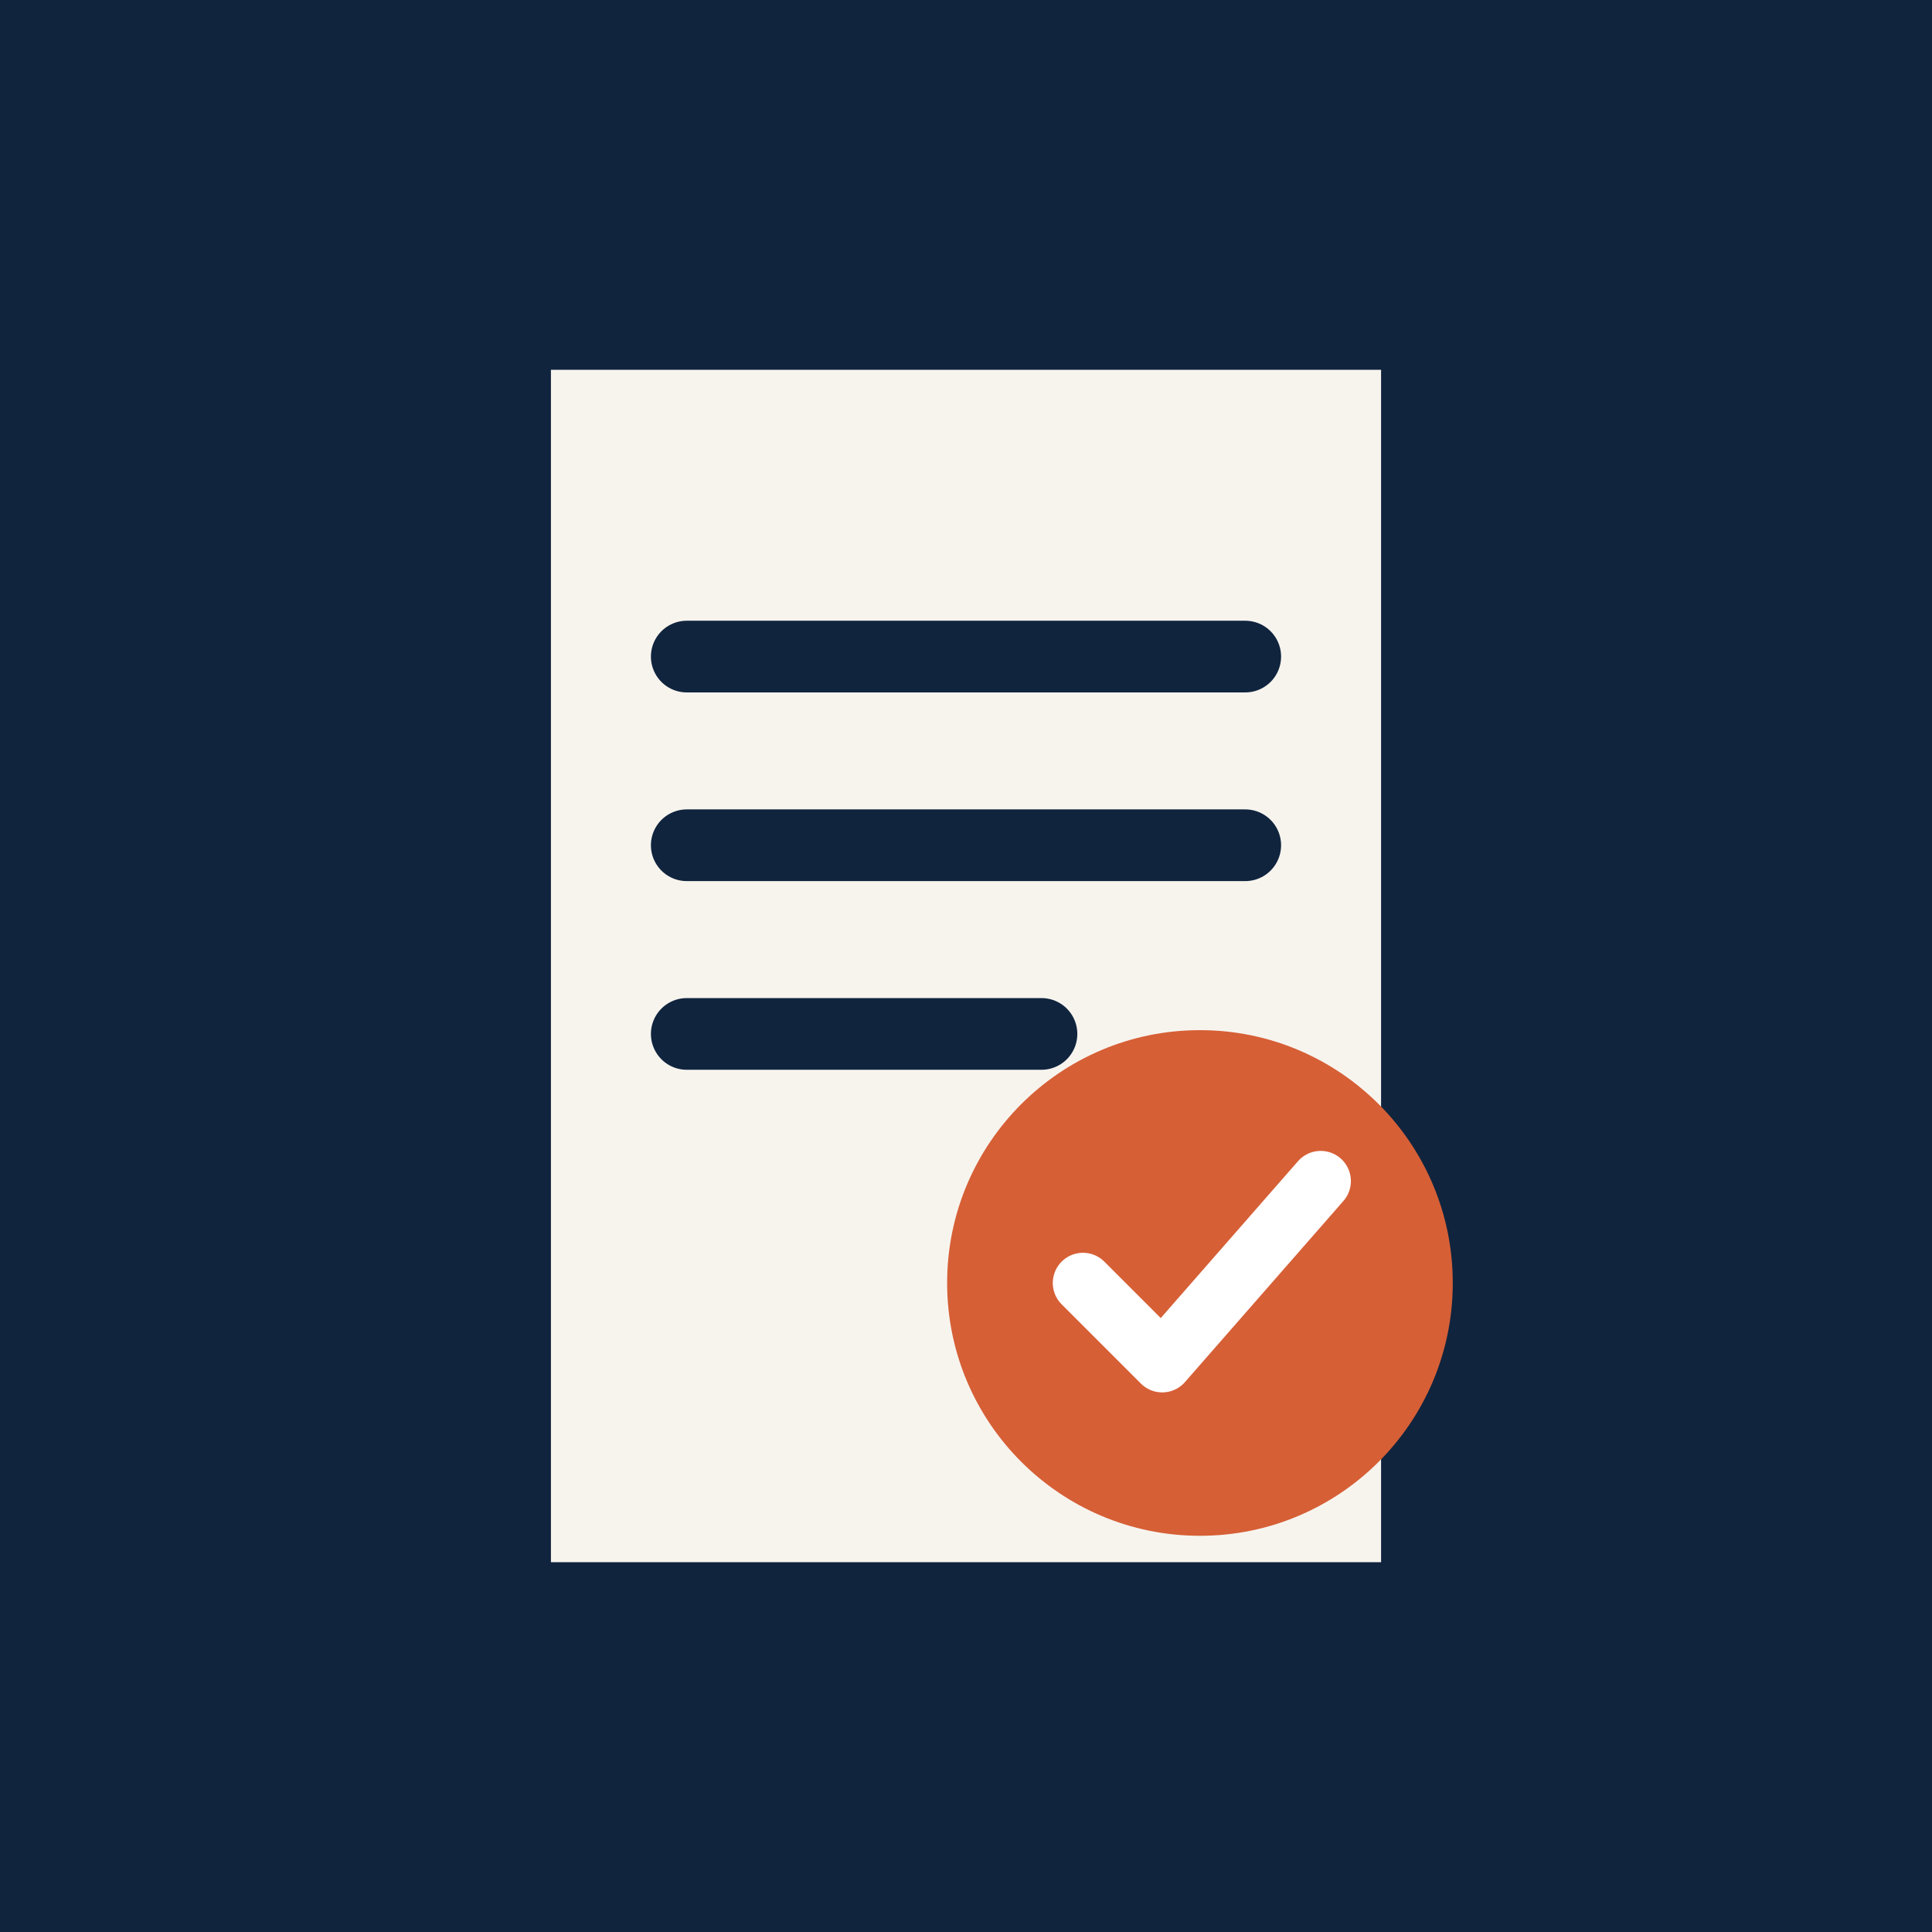
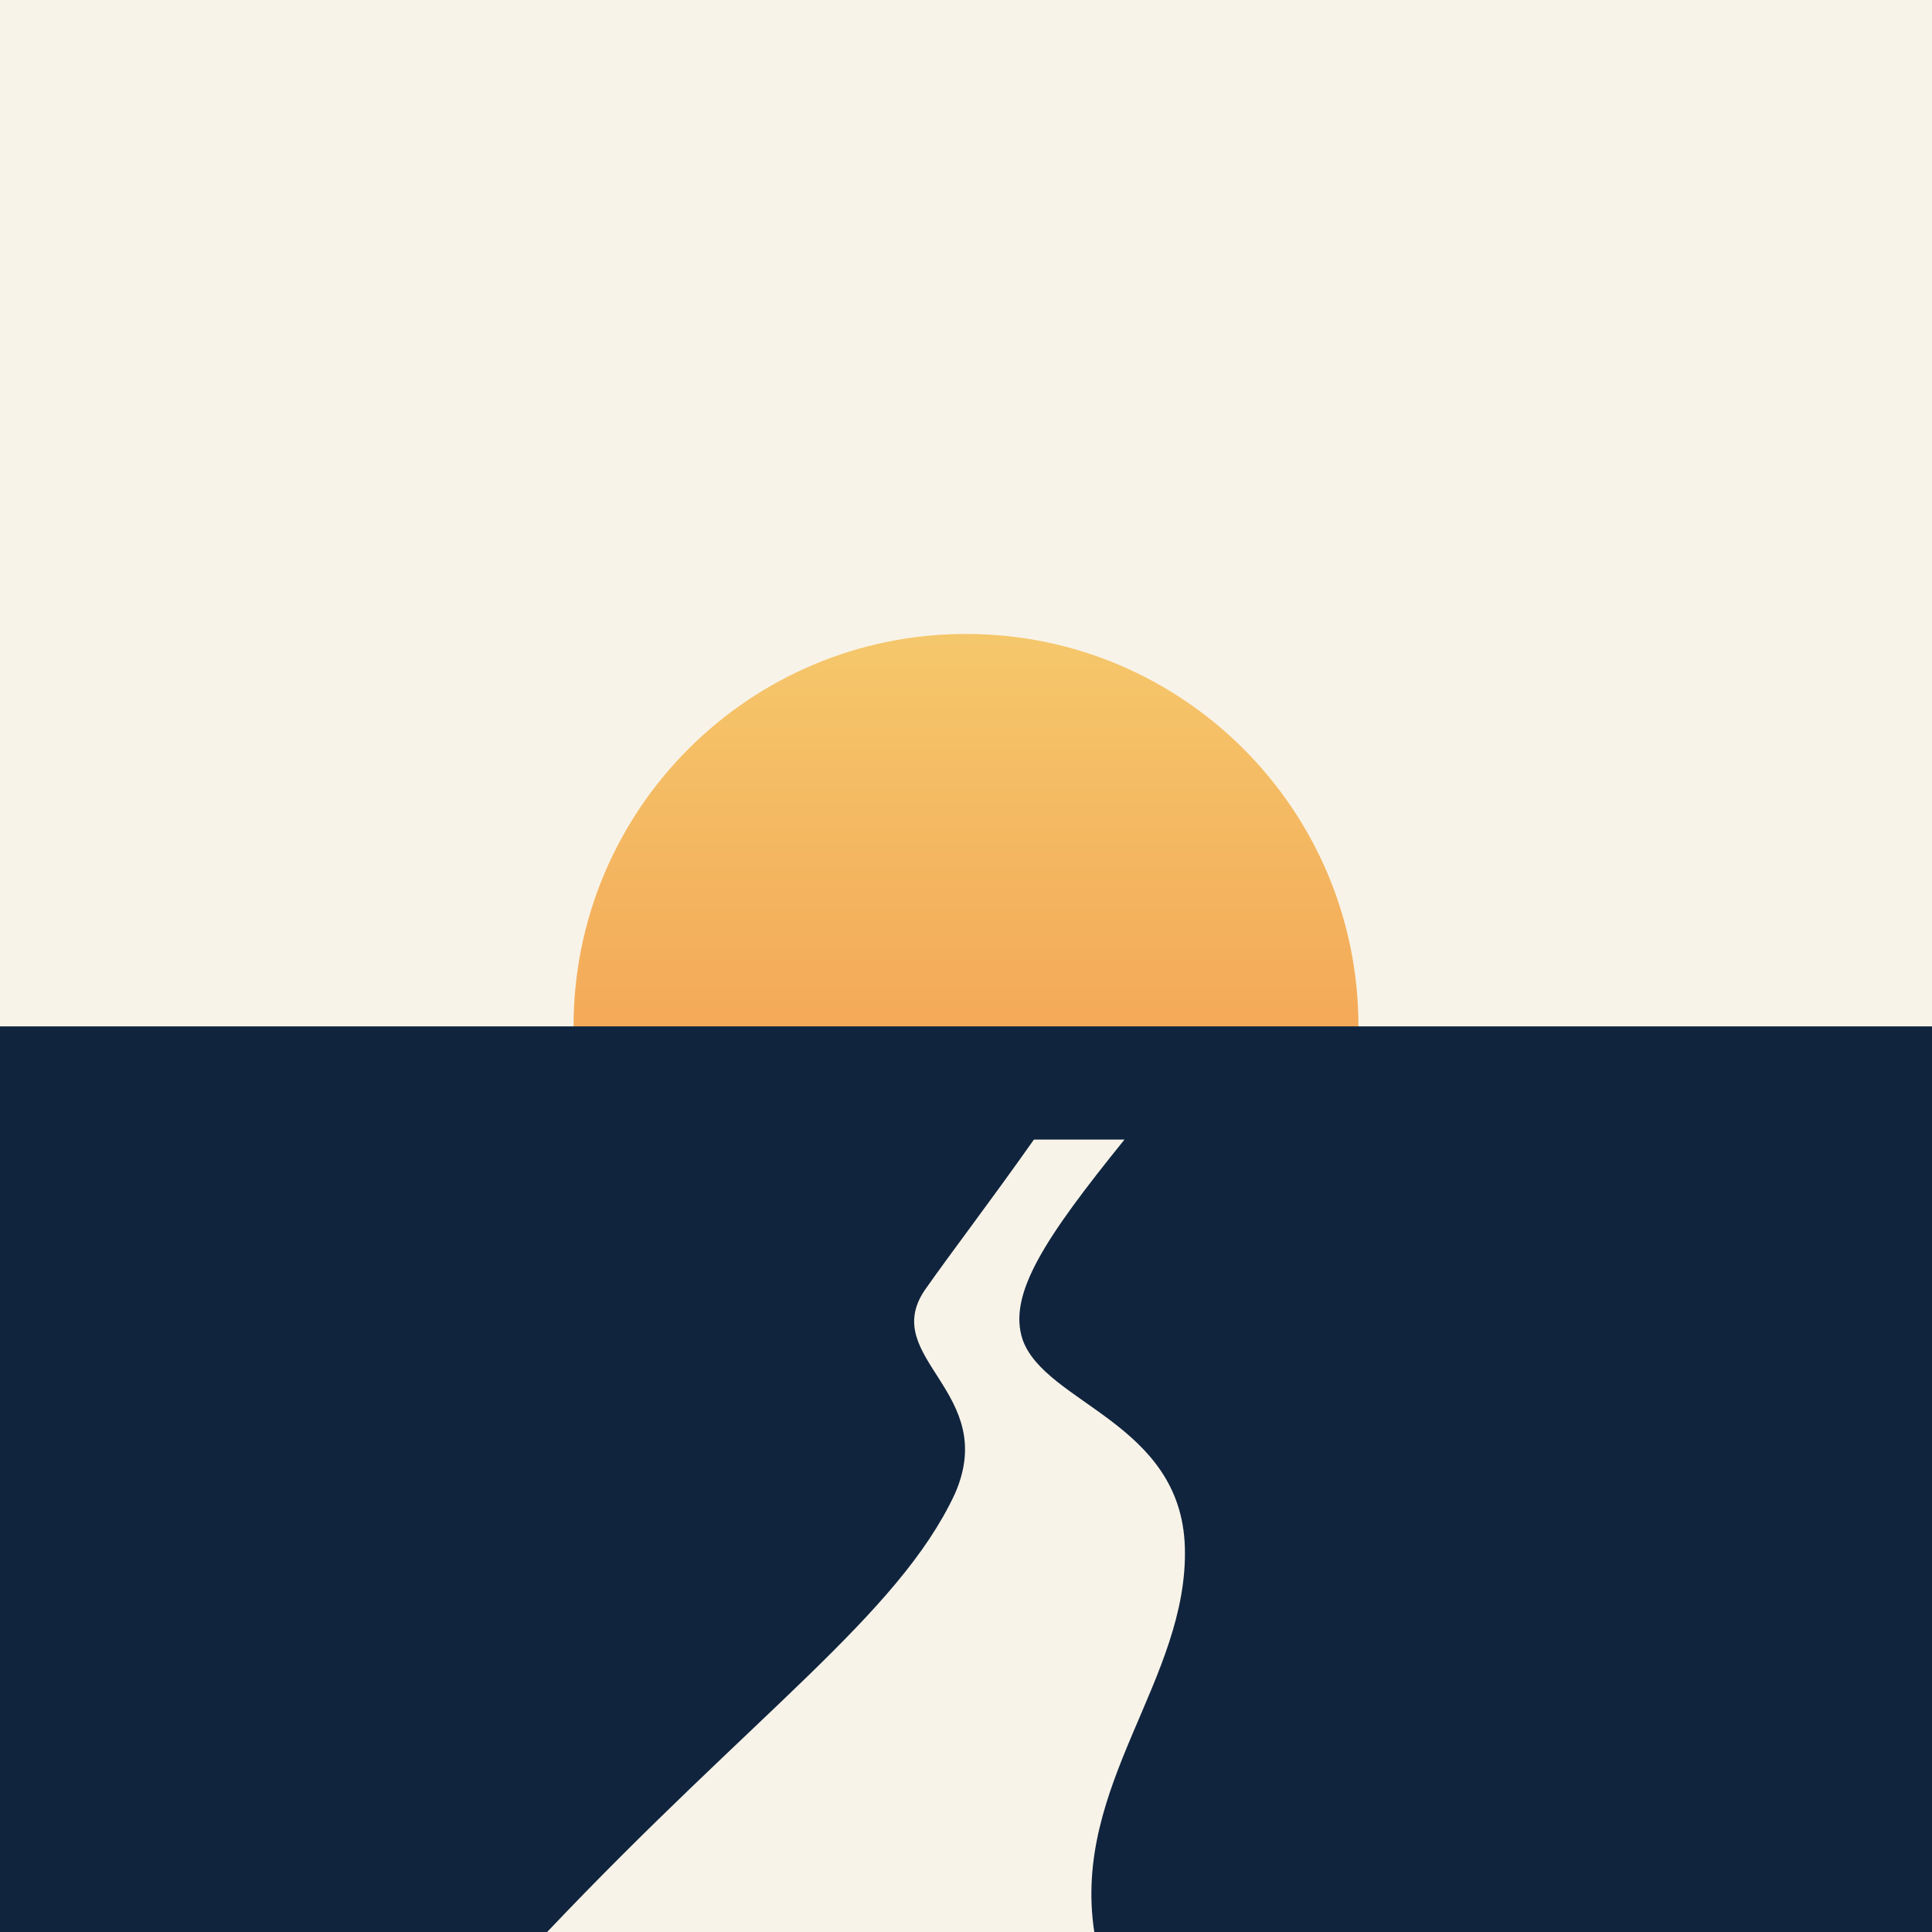
- <svg xmlns="http://www.w3.org/2000/svg" viewBox="0 0 512 512">
-   <rect width="512" height="512" fill="#10243e" />
-   <path d="M146 98h220v316H146z" fill="#f7f4ee" />
-   <path d="M182 174h148M182 224h148M182 274h94" stroke="#10243e" stroke-width="19" stroke-linecap="round" />
-   <circle cx="318" cy="340" r="67" fill="#d65f36" />
-   <path d="m287 340 21 21 42-48" fill="none" stroke="#fff" stroke-width="16" stroke-linecap="round" stroke-linejoin="round" />
+ <svg xmlns="http://www.w3.org/2000/svg" viewBox="0 0 512 512" role="img" aria-label="一推而就：晨曦之路">
+   <defs>
+     <linearGradient id="dawn" x1="0" y1="0" x2="0" y2="1">
+       <stop offset="0" stop-color="#f5c76b" />
+       <stop offset="1" stop-color="#f28c45" />
+     </linearGradient>
+   </defs>
+   <rect width="512" height="512" fill="#f8f3e8" />
+   <circle cx="256" cy="272" r="104" fill="url(#dawn)" />
+   <path d="M0 272h512v240H0z" fill="#10243e" />
+   <path d="M145 512c55-58 93-84 108-116 12-27-20-36-8-54 7-10 17-23 29-40h24c-21 26-31 41-27 53 6 17 42 22 43 55 1 35-30 63-24 102z" fill="#f8f3e8" />
</svg>
